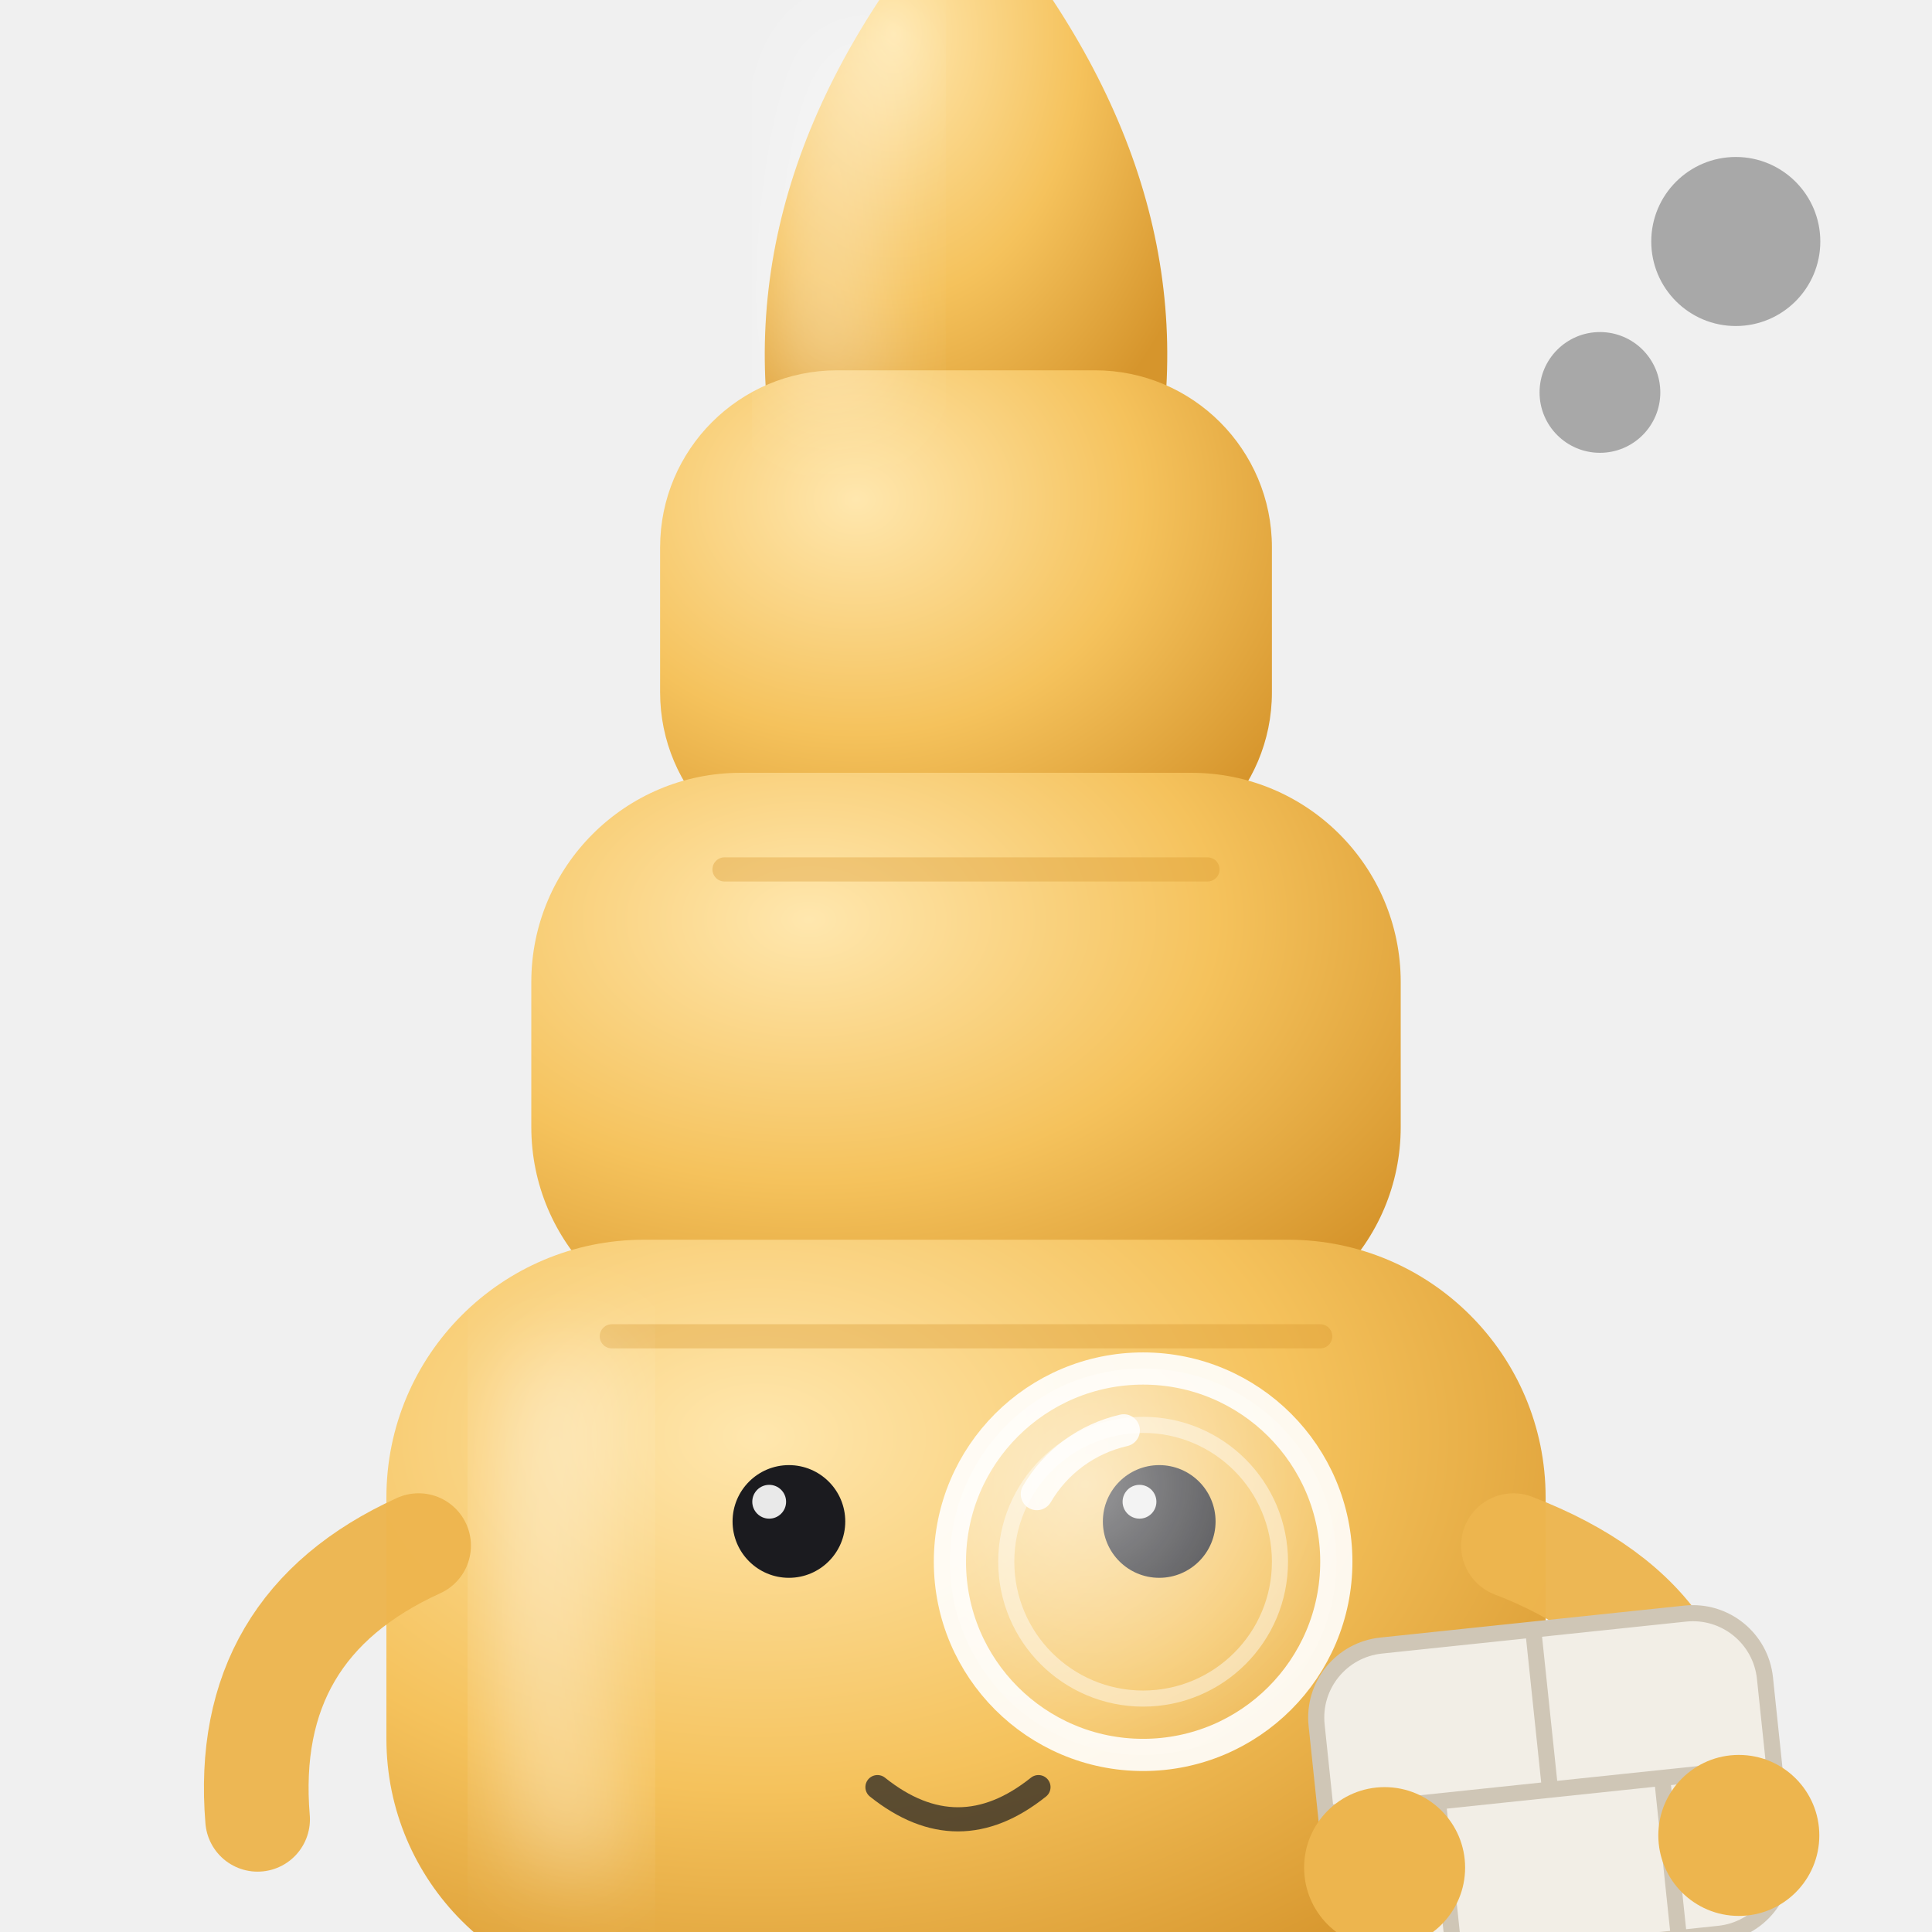
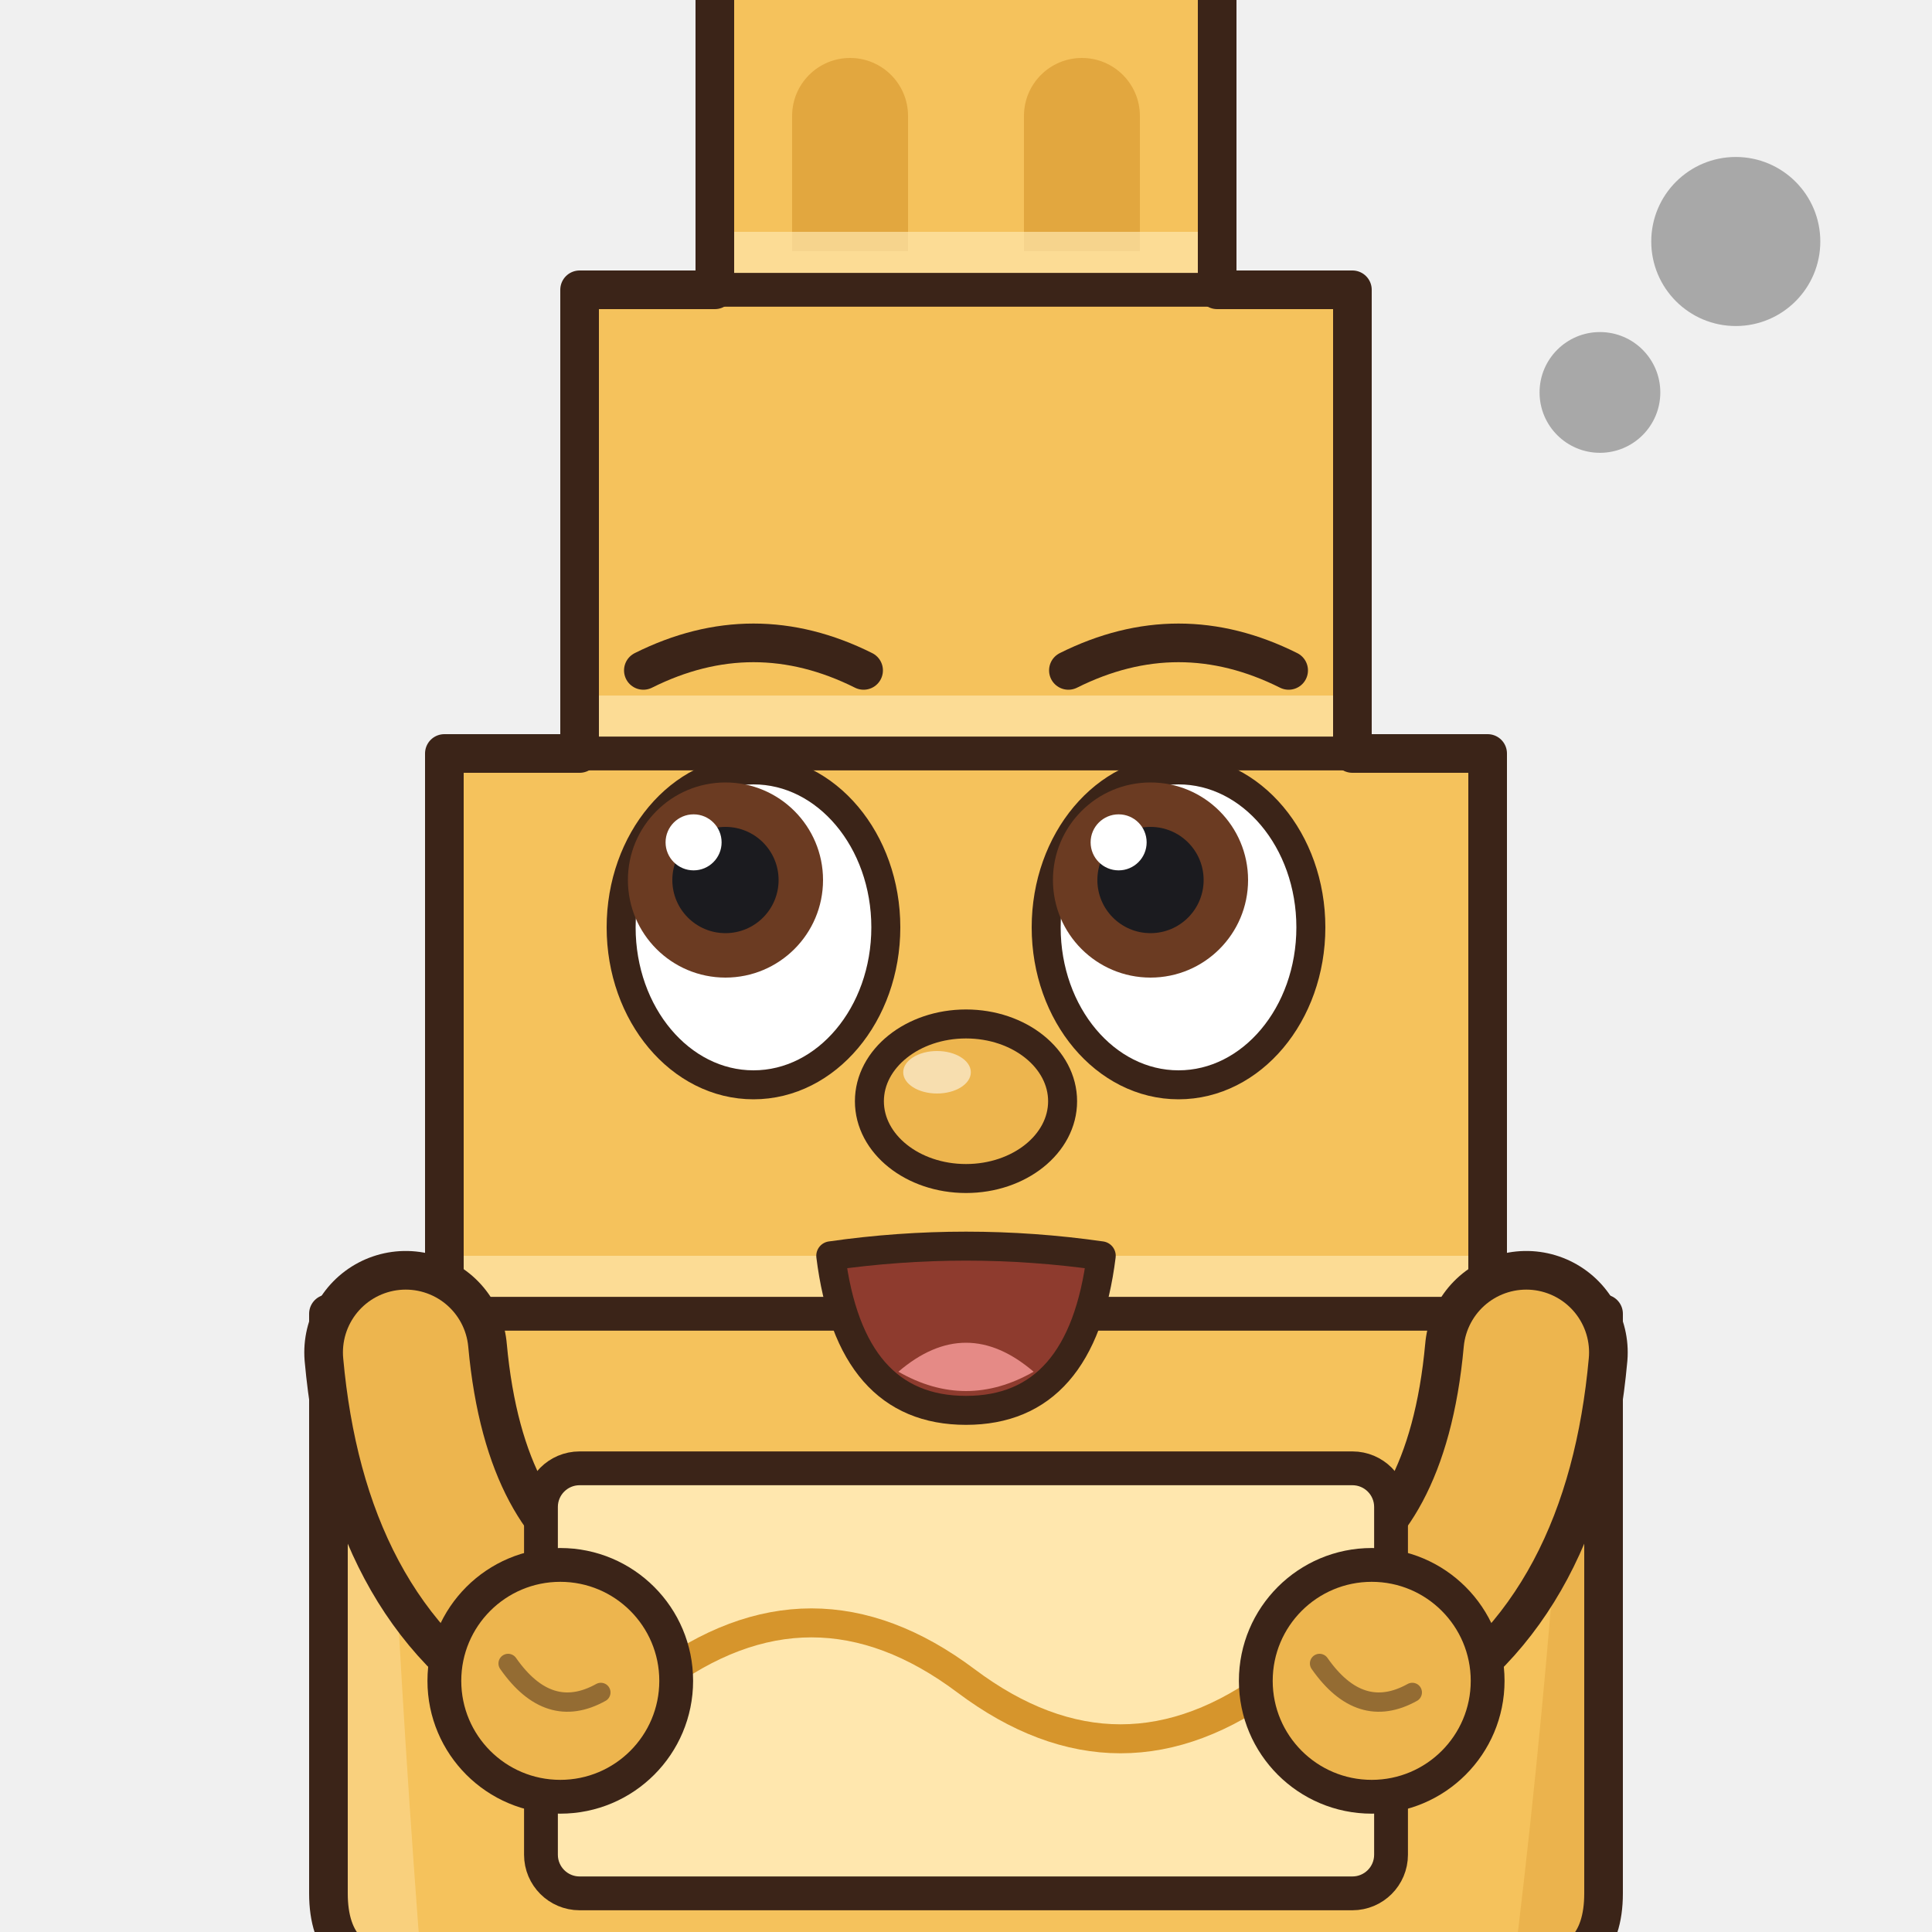
<svg xmlns="http://www.w3.org/2000/svg" viewBox="0 0 64 64" width="48" height="48" role="img" aria-label="Angkor, Website builder, planning">
  <defs>
-     <radialGradient id="sm-angkor-b" cx="32%" cy="26%" r="85%">
-       <stop offset="0" stop-color="#FFE7AE" />
-       <stop offset=".55" stop-color="#F5C25C" />
-       <stop offset="1" stop-color="#D6952C" />
-     </radialGradient>
-     <radialGradient id="sm-angkor-l" cx="35%" cy="30%" r="75%">
-       <stop offset="0" stop-color="#fff" stop-opacity=".55" />
-       <stop offset="1" stop-color="#fff" stop-opacity=".08" />
-     </radialGradient>
-     <filter id="sm-angkor-f" x="-20%" y="-20%" width="140%" height="140%">
+     <filter id="sm-angkor-s" x="-50%" y="-50%" width="200%" height="200%">
      <feGaussianBlur stdDeviation="6" />
    </filter>
-     <filter id="sm-angkor-s" x="-50%" y="-50%" width="200%" height="200%">
-       <feGaussianBlur stdDeviation="8" />
-     </filter>
  </defs>
-   <g transform="scale(0.26667) translate(-30 -60)">
-     <path d="M124 300 L121 344" fill="none" stroke="#EDB54E" stroke-width="16" stroke-linecap="round" stroke-linejoin="round" opacity=".96" />
-     <path d="M176 300 L179 344" fill="none" stroke="#EDB54E" stroke-width="16" stroke-linecap="round" stroke-linejoin="round" opacity=".96" />
-     <ellipse cx="117" cy="347" rx="17" ry="9" fill="#EDB54E" />
-     <ellipse cx="183" cy="347" rx="17" ry="9" fill="#EDB54E" />
-     <path d="M150 46 Q180 80 174 116 L126 116 Q120 80 150 46 Z" fill="url(#sm-angkor-b)" />
-     <rect x="112" y="106" width="76" height="62" rx="22" fill="url(#sm-angkor-b)" />
-     <rect x="96" y="156" width="108" height="70" rx="26" fill="url(#sm-angkor-b)" />
-     <rect x="78" y="214" width="144" height="94" rx="32" fill="url(#sm-angkor-b)" />
-     <path d="M120 168 L180 168 M106 226 L194 226" stroke="#D6952C" stroke-opacity=".35" stroke-width="3" stroke-linecap="round" />
-     <path d="M134 62 Q124 90 128 110 L140 110 Q134 84 144 62 Z" fill="#fff" opacity=".42" filter="url(#sm-angkor-f)" />
-     <path d="M94 228 Q88 260 96 292 L108 292 Q100 258 108 228 Z" fill="#fff" opacity=".42" filter="url(#sm-angkor-f)" />
+   <g transform="scale(0.32) translate(-50 -100)">
+     <rect x="115" y="300" width="18" height="30" rx="6" fill="#EDB54E" stroke="#3B2418" stroke-width="3.5" />
+     <rect x="167" y="300" width="18" height="30" rx="6" fill="#EDB54E" stroke="#3B2418" stroke-width="3.5" />
+     <path d="M138 322 L112 322 L110 334 Q90 336 88 348 L88 352 L142 352 L142 338 Q142 328 138 322 Z" fill="#8A4E2B" stroke="#3B2418" stroke-width="3.5" stroke-linejoin="round" />
+     <path d="M142 348 L88 348 L88 355 L142 355 Z" fill="#5E3219" stroke="#3B2418" stroke-width="3" stroke-linejoin="round" />
+     <path d="M132 328 L118 334 M118 328 L132 334" fill="none" stroke="#E2B07A" stroke-width="2.5" stroke-linecap="round" stroke-linejoin="round" />
+     <path d="M162 322 L188 322 L190 334 Q210 336 212 348 L212 352 L158 352 L158 338 Q158 328 162 322 Z" fill="#8A4E2B" stroke="#3B2418" stroke-width="3.5" stroke-linejoin="round" />
+     <path d="M158 348 L212 348 L212 355 L158 355 Z" fill="#5E3219" stroke="#3B2418" stroke-width="3" stroke-linejoin="round" />
+     <path d="M168 328 L182 334 M182 328 L168 334" fill="none" stroke="#E2B07A" stroke-width="2.5" stroke-linecap="round" stroke-linejoin="round" />
+     <clipPath id="sm-angkor-c">
+       <path d="M150 52 Q168 72 164 96 L176 96 L176 130 L190 130 L190 178 L204 178 L204 236 L216 236 L216 296 Q216 304 208 304 L92 304 Q84 304 84 296 L84 236 L96 236 L96 178 L110 178 L110 130 L124 130 L124 96 L136 96 Q132 72 150 52 Z" />
+     </clipPath>
+     <path d="M150 52 Q168 72 164 96 L176 96 L176 130 L190 130 L190 178 L204 178 L204 236 L216 236 L216 296 Q216 304 208 304 L92 304 Q84 304 84 296 L84 236 L96 236 L96 178 L110 178 L110 130 L124 130 L124 96 L136 96 Q132 72 150 52 Z" fill="#F5C25C" />
+     <g clip-path="url(#sm-angkor-c)">
+       <path d="M200 0 L340 0 L340 370 L196 370 Q230 200 200 0 Z" fill="#D6952C" opacity="0.32" />
+       <path d="M0 0 L104 0 Q76 160 100 370 L0 370 Z" fill="#FFE7AE" opacity="0.4" />
+       <path d="M132 126 L132 112 A6 6 0 0 1 144 112 L144 126 Z" fill="#D6952C" opacity="0.6" />
+       <path d="M156 126 L156 112 A6 6 0 0 1 168 112 L168 126 Z" fill="#D6952C" opacity="0.6" />
+       <path d="M86 230 L214 230 L214 236 L86 236 Z M98 172 L202 172 L202 178 L98 178 Z M112 124 L188 124 L188 130 L112 130 Z" fill="#FFE7AE" opacity="0.7" />
+     </g>
+     <path d="M150 52 Q168 72 164 96 L176 96 L176 130 L190 130 L190 178 L204 178 L204 236 L216 236 L216 296 Q216 304 208 304 L92 304 Q84 304 84 296 L84 236 L96 236 L96 178 L110 178 L110 130 L124 130 L124 96 L136 96 Q132 72 150 52 Z" fill="none" stroke="#3B2418" stroke-width="4" stroke-linecap="round" stroke-linejoin="round" />
+     <path d="M124 96 L176 96 M110 130 L190 130 M96 178 L204 178 M84 236 L216 236" fill="none" stroke="#3B2418" stroke-width="3.5" stroke-linecap="round" stroke-linejoin="round" />
+     <ellipse cx="150" cy="214" rx="10" ry="8" fill="#EDB54E" stroke="#3B2418" stroke-width="3" />
+     <ellipse cx="147" cy="211" rx="3.5" ry="2.2" fill="#fff" opacity=".55" />
    <g>
-       <circle cx="128" cy="249" r="7" fill="#1B1B1F" />
-       <circle cx="125.55" cy="246.55" r="2.1" fill="#fff" opacity=".9" />
-       <circle cx="174" cy="249" r="7" fill="#1B1B1F" />
-       <circle cx="171.55" cy="246.55" r="2.1" fill="#fff" opacity=".9" />
+       <ellipse cx="128" cy="196" rx="13.7" ry="16.3" fill="#fff" stroke="#3B2418" stroke-width="3" />
+       <circle cx="125.1" cy="191.1" r="10.1" fill="#6B3B22" />
+       <circle cx="125.1" cy="191.1" r="5.5" fill="#1B1B1F" />
+       <circle cx="121.8" cy="187.2" r="2.9" fill="#fff" />
+       <ellipse cx="172" cy="196" rx="13.7" ry="16.3" fill="#fff" stroke="#3B2418" stroke-width="3" />
+       <circle cx="169.1" cy="191.1" r="10.1" fill="#6B3B22" />
+       <circle cx="169.1" cy="191.1" r="5.5" fill="#1B1B1F" />
+       <circle cx="165.8" cy="187.2" r="2.9" fill="#fff" />
    </g>
-     <circle cx="172" cy="254" r="24" fill="url(#sm-angkor-l)" stroke="#fff" stroke-opacity=".9" stroke-width="4" />
-     <circle cx="172" cy="254" r="17" fill="none" stroke="#fff" stroke-opacity=".45" stroke-width="2" />
-     <path d="M158.8 245.6 A16.8 16.8 0 0 1 169.6 237.68" fill="none" stroke="#fff" stroke-width="4" stroke-linecap="round" opacity=".85" />
-     <path d="M139 282 Q149 290 159 282" fill="none" stroke="#1B1B1F" stroke-width="3" stroke-linecap="round" opacity=".7" />
-     <path d="M82 252 Q60 262 62 286" fill="none" stroke="#EDB54E" stroke-width="13" stroke-linecap="round" stroke-linejoin="round" opacity=".96" />
-     <path d="M218 252 Q244 262 240 286" fill="none" stroke="#EDB54E" stroke-width="13" stroke-linecap="round" stroke-linejoin="round" opacity=".96" />
-     <g transform="rotate(-6 150 300)">
-       <rect x="196" y="270" width="56" height="40" rx="9" fill="#F2EEE6" stroke="#CFC6B6" stroke-width="2" />
-       <path d="M196 290 L252 290 M224 270 L224 290 M210 290 L210 310 M238 290 L238 310" stroke="#CFC6B6" stroke-width="2" />
-     </g>
-     <circle cx="202" cy="292" r="10" fill="#EDB54E" />
-     <circle cx="246" cy="288" r="10" fill="#EDB54E" />
+     <path d="M116.6 169.4 Q128 163.7 139.4 169.4 M183.4 169.4 Q172 163.7 160.6 169.4" fill="none" stroke="#3B2418" stroke-width="4" stroke-linecap="round" />
+     <path d="M136 230 Q150 228 164 230 Q162 246 150 246 Q138 246 136 230 Z" fill="#8E3B2E" stroke="#3B2418" stroke-width="3" stroke-linejoin="round" />
+     <path d="M143 242 Q150 236 157 242 Q150 246 143 242 Z" fill="#E58A86" />
+     <path d="M92 240 Q94 262 108 270" fill="none" stroke="#3B2418" stroke-width="21" stroke-linecap="round" stroke-linejoin="round" />
+     <path d="M92 240 Q94 262 108 270" fill="none" stroke="#EDB54E" stroke-width="13" stroke-linecap="round" stroke-linejoin="round" />
+     <path d="M208 240 Q206 262 192 270" fill="none" stroke="#3B2418" stroke-width="21" stroke-linecap="round" stroke-linejoin="round" />
+     <path d="M208 240 Q206 262 192 270" fill="none" stroke="#EDB54E" stroke-width="13" stroke-linecap="round" stroke-linejoin="round" />
+     <rect x="106" y="252" width="88" height="44" rx="4" fill="#FFE7AE" stroke="#3B2418" stroke-width="3.5" />
+     <path d="M118 274 Q134 262 150 274 Q166 286 182 274" fill="none" stroke="#D6952C" stroke-width="3" stroke-linecap="round" stroke-linejoin="round" />
+     <circle cx="108" cy="274" r="12" fill="#EDB54E" stroke="#3B2418" stroke-width="3.5" />
+     <path d="M102.6 272.2 Q106.8 278.2 112.2 275.2" fill="none" stroke="#3B2418" stroke-width="2" stroke-linecap="round" opacity=".5" />
+     <circle cx="192" cy="274" r="12" fill="#EDB54E" stroke="#3B2418" stroke-width="3.5" />
+     <path d="M186.6 272.2 Q190.8 278.2 196.2 275.2" fill="none" stroke="#3B2418" stroke-width="2" stroke-linecap="round" opacity=".5" />
  </g>
  <circle cx="53" cy="13" r="2" fill="#a8a8a8" />
  <circle cx="57.5" cy="8" r="2.8" fill="#a8a8a8" />
</svg>
